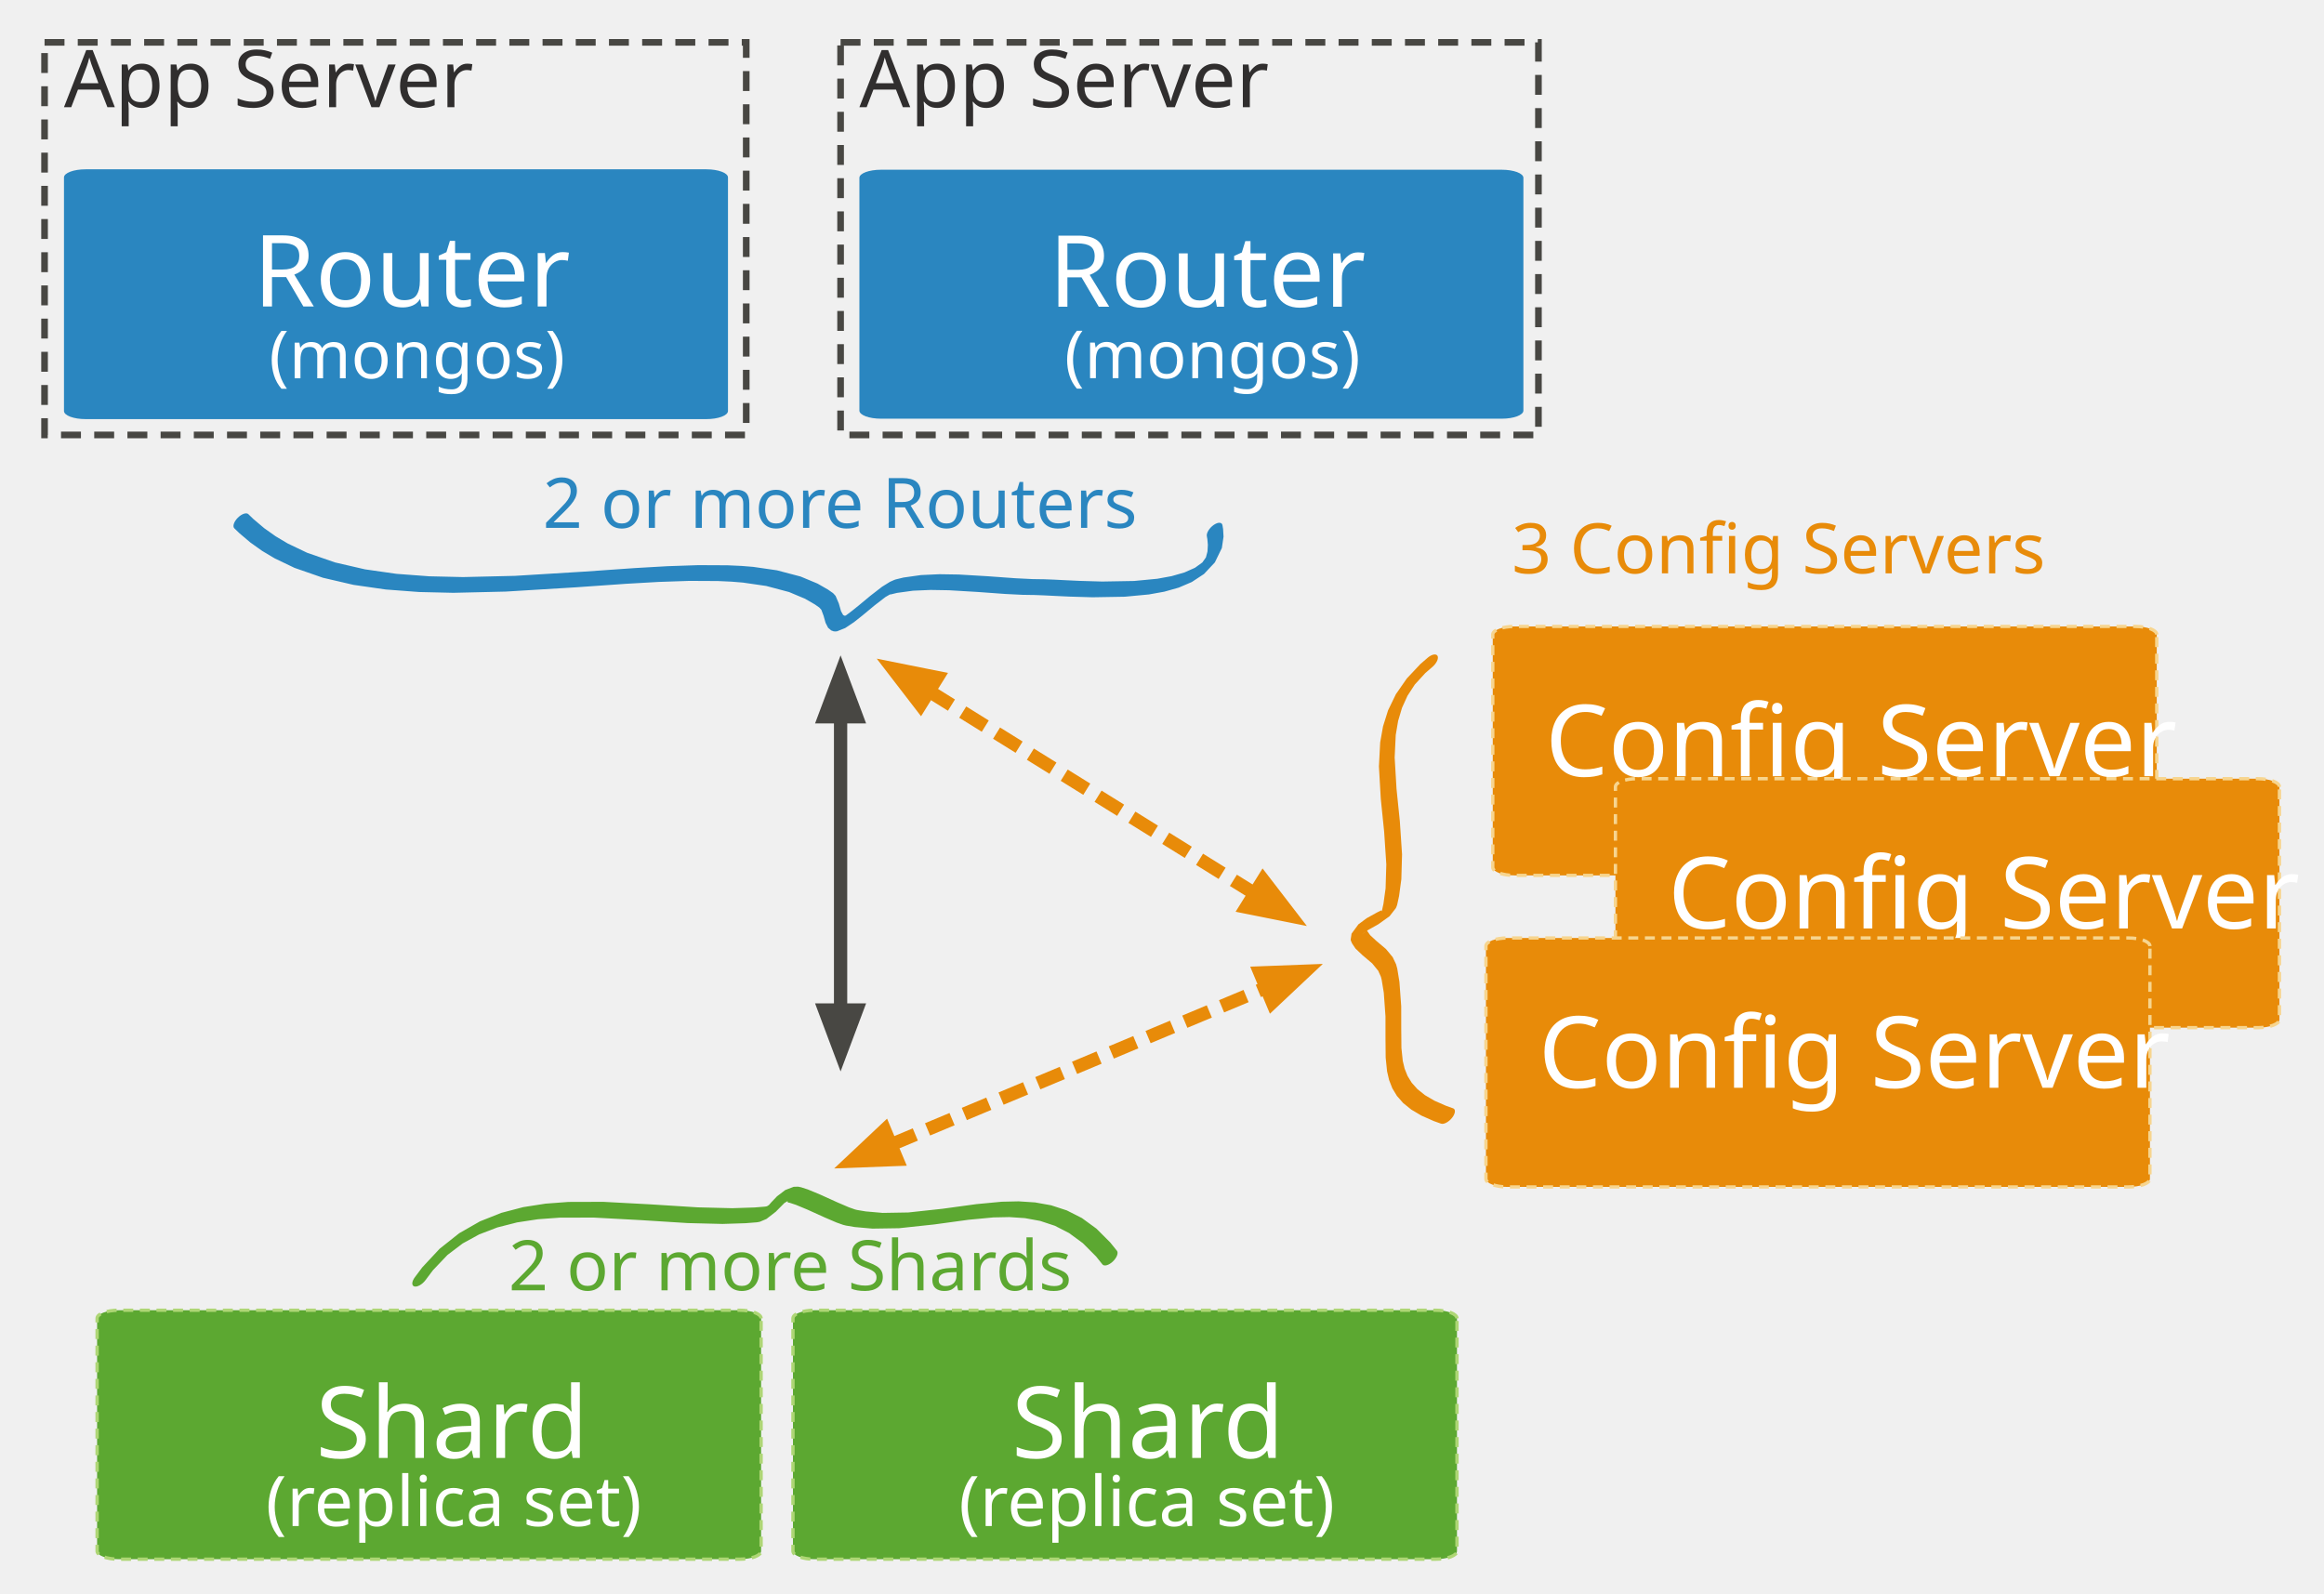
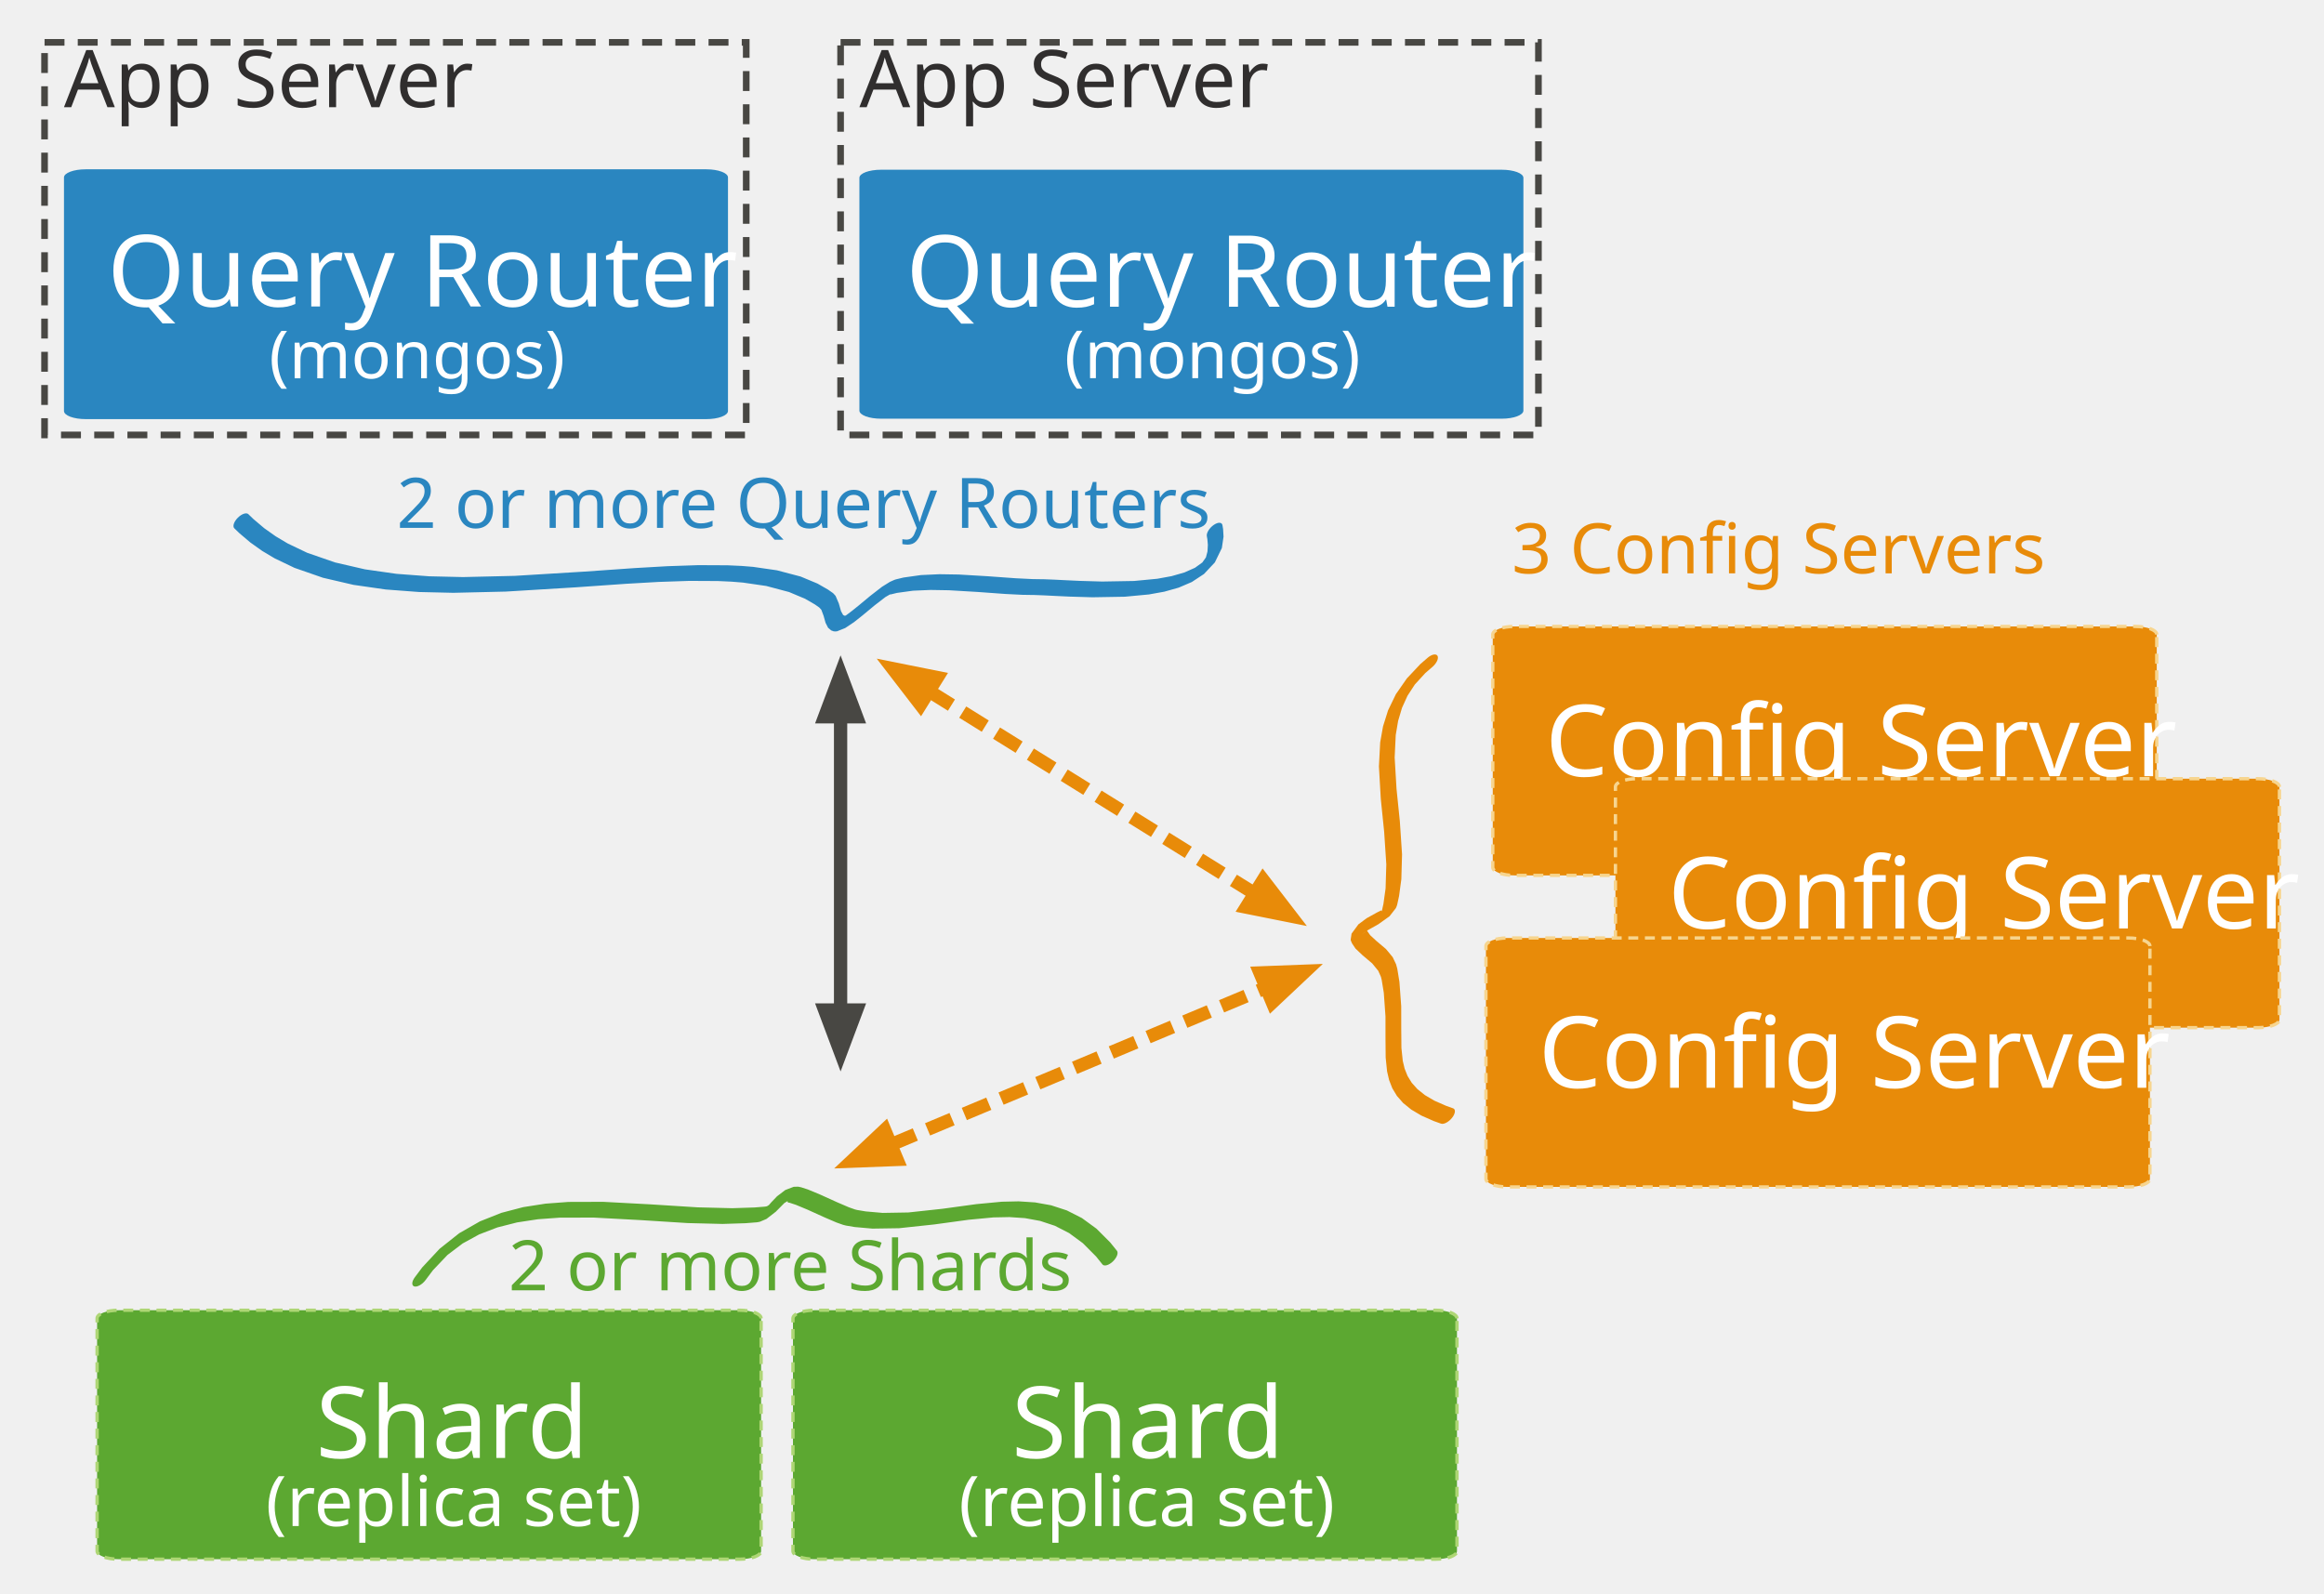
<svg xmlns="http://www.w3.org/2000/svg" version="1.1" x="0px" y="0px" width="700" height="480" viewBox="0, 0, 700, 480">
  <g id="Layer 1">
    <g>
      <g>
        <g>
          <path d="M649.626,191.148 C649.626,189.804 646.721,188.714 643.13,188.714 L456.122,188.714 C452.536,188.714 449.626,189.804 449.626,191.148 L449.626,261.277 C449.626,262.623 452.536,263.714 456.122,263.714 L643.13,263.714 C646.721,263.714 649.626,262.623 649.626,261.277 L649.626,191.148" fill="#E88B09" />
          <path d="M649.626,191.148 C649.626,189.804 646.721,188.714 643.13,188.714 L456.122,188.714 C452.536,188.714 449.626,189.804 449.626,191.148 L449.626,261.277 C449.626,262.623 452.536,263.714 456.122,263.714 L643.13,263.714 C646.721,263.714 649.626,262.623 649.626,261.277 L649.626,191.148" fill-opacity="0" stroke="#F7D58F" stroke-width="1" stroke-dasharray="3,2" />
        </g>
        <text transform="matrix(1, 0, 0, 1, 555.581, 226.214)">
          <tspan x="-90.139" y="7.623" font-family="GillSans" font-size="30" fill="#FFFFFF">Config Server</tspan>
        </text>
      </g>
      <g>
        <g>
          <path d="M686.579,237.023 C686.579,235.679 683.674,234.589 680.083,234.589 L493.076,234.589 C489.489,234.589 486.579,235.679 486.579,237.023 L486.579,307.152 C486.579,308.498 489.489,309.589 493.076,309.589 L680.083,309.589 C683.674,309.589 686.579,308.498 686.579,307.152 L686.579,237.023" fill="#E88B09" />
          <path d="M686.579,237.023 C686.579,235.679 683.674,234.589 680.083,234.589 L493.076,234.589 C489.489,234.589 486.579,235.679 486.579,237.023 L486.579,307.152 C486.579,308.498 489.489,309.589 493.076,309.589 L680.083,309.589 C683.674,309.589 686.579,308.498 686.579,307.152 L686.579,237.023" fill-opacity="0" stroke="#F7D58F" stroke-width="1" stroke-dasharray="3,2" />
        </g>
        <text transform="matrix(1, 0, 0, 1, 592.534, 272.089)">
          <tspan x="-90.139" y="7.623" font-family="GillSans" font-size="30" fill="#FFFFFF">Config Server</tspan>
        </text>
      </g>
      <g>
        <path d="M647.57,285.004 C647.57,283.659 644.664,282.569 641.074,282.569 L454.066,282.569 C450.479,282.569 447.57,283.659 447.57,285.004 L447.57,355.133 C447.57,356.478 450.479,357.569 454.066,357.569 L641.074,357.569 C644.664,357.569 647.57,356.478 647.57,355.133 L647.57,285.004" fill="#E88B09" />
        <path d="M647.57,285.004 C647.57,283.659 644.664,282.569 641.074,282.569 L454.066,282.569 C450.479,282.569 447.57,283.659 447.57,285.004 L447.57,355.133 C447.57,356.478 450.479,357.569 454.066,357.569 L641.074,357.569 C644.664,357.569 647.57,356.478 647.57,355.133 L647.57,285.004" fill-opacity="0" stroke="#F7D58F" stroke-width="1" stroke-dasharray="3,2" />
      </g>
      <text transform="matrix(1, 0, 0, 1, 553.525, 320.069)">
        <tspan x="-90.139" y="7.623" font-family="GillSans" font-size="30" fill="#FFFFFF">Config Server</tspan>
      </text>
      <g>
        <g>
          <path d="M219.272,53.449 C219.272,52.1 216.366,51.006 212.776,51.006 L25.768,51.006 C22.181,51.006 19.272,52.1 19.272,53.449 L19.272,123.814 C19.272,125.164 22.181,126.259 25.768,126.259 L212.776,126.259 C216.366,126.259 219.272,125.164 219.272,123.814 L219.272,53.449" fill="#2A86C0" />
-           <text transform="matrix(1, 0, 0, 1, 119.272, 88.633)">
-             <tspan x="-42.957" y="3.688" font-family="GillSans" font-size="30" fill="#FFFFFF">Router</tspan>
+           <text transform="matrix(1, 0, 0, 1, 75.272, 88.633)">
+             <tspan x="-42.957" y="3.688" font-family="GillSans" font-size="30" fill="#FFFFFF">Query Router</tspan>
          </text>
        </g>
        <text transform="matrix(1, 0, 0, 1, 119.272, 107.994)">
          <tspan x="-38.228" y="5.96" font-family="GillSans" font-size="20" fill="#FFFFFF">(mongos)</tspan>
        </text>
      </g>
      <g>
        <g>
          <path d="M229.248,397.148 C229.248,395.804 226.342,394.714 222.752,394.714 L35.744,394.714 C32.158,394.714 29.248,395.804 29.248,397.148 L29.248,467.277 C29.248,468.623 32.158,469.714 35.744,469.714 L222.752,469.714 C226.342,469.714 229.248,468.623 229.248,467.277 L229.248,397.148" fill="#5CA831" />
          <path d="M229.248,397.148 C229.248,395.804 226.342,394.714 222.752,394.714 L35.744,394.714 C32.158,394.714 29.248,395.804 29.248,397.148 L29.248,467.277 C29.248,468.623 32.158,469.714 35.744,469.714 L222.752,469.714 C226.342,469.714 229.248,468.623 229.248,467.277 L229.248,397.148" fill-opacity="0" stroke="#AED675" stroke-width="1" stroke-dasharray="3,2" />
        </g>
        <text transform="matrix(1, -0, 0, 1, 129.248, 432.214)">
          <tspan x="-34.131" y="7" font-family="GillSans" font-size="30" fill="#FFFFFE">Shard</tspan>
        </text>
      </g>
      <g>
        <g>
          <path d="M438.846,397.148 C438.846,395.804 435.94,394.714 432.35,394.714 L245.342,394.714 C241.755,394.714 238.846,395.804 238.846,397.148 L238.846,467.277 C238.846,468.623 241.755,469.714 245.342,469.714 L432.35,469.714 C435.94,469.714 438.846,468.623 438.846,467.277 L438.846,397.148" fill="#5CA831" />
          <path d="M438.846,397.148 C438.846,395.804 435.94,394.714 432.35,394.714 L245.342,394.714 C241.755,394.714 238.846,395.804 238.846,397.148 L238.846,467.277 C238.846,468.623 241.755,469.714 245.342,469.714 L432.35,469.714 C435.94,469.714 438.846,468.623 438.846,467.277 L438.846,397.148" fill-opacity="0" stroke="#AED675" stroke-width="1" stroke-dasharray="3,2" />
        </g>
        <text transform="matrix(1, -0, 0, 1, 338.846, 432.214)">
          <tspan x="-34.131" y="7" font-family="GillSans" font-size="30" fill="#FFFFFE">Shard</tspan>
        </text>
      </g>
      <path d="M128.158,385.655 L130.388,382.682 L134.782,378.065 L139.35,374.598 L144.338,371.868 L149.817,369.767 L155.742,368.26 L162.031,367.302 L168.602,366.822 L178.86,366.801 L192.932,367.559 L207.118,368.456 L217.64,368.718 L224.537,368.498 L227.956,368.226 L227.956,368.226 C228.027,368.22 228.101,368.21 228.176,368.195 L228.176,368.195 L228.875,368.059 L230.858,367.216 L233.671,365.036 L236.261,362.415 L237.217,361.842 L237.24,362.128 L237.36,362.23 L237.159,362.205 L237.927,362.366 L239.741,362.964 L243.227,364.416 L248.384,366.752 L251.945,368.28 L253.911,368.977 L254.761,369.195 L254.761,369.195 C254.789,369.202 254.818,369.209 254.848,369.214 L254.848,369.214 L257.452,369.651 L262.775,370.126 L270.789,370.005 L281.395,368.871 L291.75,367.456 L299.228,366.751 L304.033,366.653 L308.729,366.969 L313.294,367.805 L317.726,369.268 L322.02,371.468 L326.168,374.518 L330.158,378.533 L332.072,380.92 L332.072,380.92 C332.594,381.568 333.99,381.172 335.192,380.034 C336.394,378.896 336.945,377.447 336.424,376.799 C336.424,376.799 336.424,376.799 336.424,376.799 L334.403,374.293 L330.235,370.124 L325.868,366.94 L321.319,364.635 L316.609,363.102 L311.765,362.232 L306.814,361.91 L301.762,362.023 L294.128,362.745 L283.882,364.147 L273.586,365.262 L265.87,365.393 L260.737,364.942 L258.132,364.505 L258.219,364.523 L257.546,364.358 L255.69,363.704 L252.162,362.19 L246.953,359.832 L243.331,358.33 L241.301,357.674 L240.532,357.513 L240.532,357.513 C240.469,357.5 240.402,357.492 240.332,357.489 L240.332,357.489 L239.063,357.531 L236.529,358.5 L234.031,360.404 L232.265,362.255 L231.611,363.017 L231.02,363.387 L230.32,363.524 L230.54,363.493 L227.283,363.756 L220.56,363.976 L210.146,363.718 L195.934,362.819 L181.699,362.057 L171.209,362.088 L164.341,362.602 L157.608,363.652 L151.016,365.376 L144.571,367.938 L138.316,371.514 L132.409,376.204 L127.183,381.807 L124.952,384.782 C123.986,386.069 123.921,387.309 124.807,387.55 C125.692,387.791 127.192,386.943 128.158,385.655 L128.158,385.655" fill="#5CA831" />
      <g>
        <path d="M268.317,344.859 L381.381,297.526" fill-opacity="0" stroke="#E88B09" stroke-width="4" stroke-dasharray="8,4" />
        <path d="M266.463,340.432 L256.51,349.802 L270.17,349.287 z" fill="#E88B09" fill-opacity="1" stroke="#E88B09" stroke-width="4" stroke-opacity="1" />
        <path d="M383.235,301.953 L393.188,292.583 L379.527,293.098 z" fill="#E88B09" fill-opacity="1" stroke="#E88B09" stroke-width="4" stroke-opacity="1" />
      </g>
      <path d="M429.99,198.178 L427.829,200.047 L423.745,204.386 L420.444,209.139 L418.094,213.988 L416.575,218.826 L415.716,223.652 L415.34,230.881 L415.901,240.673 L416.912,250.564 L417.564,260.41 L417.346,267.64 L416.695,272.308 L416.198,274.544 L416.372,274.014 L416.135,274.563 L416.085,274.24 L414.842,274.842 L411.666,276.604 L409.169,278.451 L407.098,281.266 L406.825,283.095 L406.825,283.095 C406.836,283.204 406.861,283.303 406.898,283.392 L406.898,283.392 L407.235,284.194 L408.283,285.756 L410.353,287.727 L413.32,290.238 L415.138,292.472 L415.943,294.271 L416.188,295.264 L416.167,295.164 L416.803,299.053 L417.315,306.198 L417.317,312.671 L417.371,318.599 L417.793,322.744 L418.406,325.375 L419.369,327.839 L420.757,330.147 L422.638,332.291 L425.075,334.265 L428.131,336.075 L431.87,337.726 L434.036,338.501 L434.036,338.501 C434.876,338.801 436.371,338.011 437.376,336.736 C438.381,335.461 438.515,334.184 437.675,333.884 L435.63,333.156 L432.067,331.595 L429.197,329.914 L426.944,328.114 L425.226,326.193 L423.965,324.143 L423.086,321.947 L422.522,319.613 L422.114,315.726 L422.06,309.824 L422.052,303.147 L421.513,295.779 L420.877,291.888 L420.877,291.888 C420.871,291.854 420.864,291.82 420.856,291.788 L420.856,291.788 L420.499,290.483 L419.481,288.34 L417.471,285.911 L414.563,283.452 L412.705,281.731 L411.816,280.462 L411.479,279.66 L411.553,279.957 L411.171,280.767 L410.124,281.594 L411.421,280.54 L415.159,278.438 L418.528,276.027 L420.434,273.588 L420.672,273.037 L420.672,273.037 C420.751,272.854 420.81,272.677 420.847,272.508 L420.847,272.508 L421.405,269.934 L422.088,264.886 L422.302,257.375 L421.641,247.435 L420.64,237.66 L420.079,228.194 L420.403,221.422 L421.118,217.192 L422.29,213.239 L423.947,209.596 L426.167,206.196 L429.32,202.755 L431.482,200.885 C431.482,200.885 431.482,200.885 431.482,200.885 C432.725,199.809 433.399,198.331 432.987,197.583 C432.575,196.836 431.233,197.102 429.99,198.178 L429.99,198.178" fill="#E88B09" />
      <text transform="matrix(1, 0, 0, 1, 227.898, 382.214)">
        <tspan x="-74.751" y="6.5" font-family="GillSans" font-size="21" fill="#5CA831">2 or more Shards</tspan>
      </text>
      <text transform="matrix(1, 0, 0, 1, 526.567, 166.214)">
        <tspan x="-71.219" y="6.5" font-family="GillSans" font-size="21" fill="#E88B09">3 Config Servers</tspan>
      </text>
      <g>
        <g>
          <path d="M458.855,53.567 C458.855,52.223 455.95,51.133 452.359,51.133 L265.352,51.133 C261.765,51.133 258.855,52.223 258.855,53.567 L258.855,123.696 C258.855,125.042 261.765,126.133 265.352,126.133 L452.359,126.133 C455.95,126.133 458.855,125.042 458.855,123.696 L458.855,53.567" fill="#2A86C0" />
-           <text transform="matrix(1, 0, 0, 1, 358.855, 88.633)">
-             <tspan x="-42.957" y="3.769" font-family="GillSans" font-size="30" fill="#FFFFFF">Router</tspan>
+           <text transform="matrix(1, 0, 0, 1, 315.855, 88.633)">
+             <tspan x="-42.957" y="3.769" font-family="GillSans" font-size="30" fill="#FFFFFF">Query Router</tspan>
          </text>
        </g>
        <text transform="matrix(1, 0, 0, 1, 358.855, 107.93)">
          <tspan x="-38.228" y="6" font-family="GillSans" font-size="20" fill="#FFFFFF">(mongos)</tspan>
        </text>
      </g>
      <path d="M70.584,159.158 L72.129,160.65 L75.433,163.446 L78.973,165.963 L82.725,168.203 L88.704,171.069 L97.29,174.056 L106.486,176.193 L116.17,177.586 L126.233,178.347 L136.569,178.588 L152.337,178.218 L173.34,176.938 L188.61,175.868 L198.345,175.308 L207.61,174.996 L216.294,175.041 L220.365,175.229 L220.319,175.226 L223.765,175.503 L230.785,176.524 L237.678,178.355 L242.506,180.386 L245.463,182.099 L246.835,183.065 L246.711,182.956 L247.391,183.701 L248.071,185.52 L248.663,187.633 L249.428,189.122 L250.354,189.915 L251.09,190.185 L251.09,190.185 C251.226,190.225 251.38,190.239 251.55,190.227 L251.55,190.227 L252.112,190.186 L254.573,189.202 L257.225,187.43 L259.766,185.418 L263.449,182.363 L266.68,179.872 L268.095,179.052 L268.265,179.051 L267.888,179.172 L270.195,178.612 L275.005,177.952 L280.277,177.724 L285.878,177.82 L294.494,178.333 L302.832,178.936 L307.99,179.192 L310.408,179.231 L310.408,179.231 C310.41,179.231 310.411,179.231 310.412,179.231 L310.412,179.231 L311.611,179.247 L314.531,179.361 L318.103,179.539 L322.203,179.731 L329.042,179.933 L338.785,179.765 L346.057,179.081 L350.691,178.247 L355.005,177.035 L358.977,175.335 L362.641,172.923 L365.923,169.425 L368.029,165.089 L368.534,161.683 L368.403,159.397 L368.21,158.216 L368.21,158.216 C368.051,157.272 366.868,157.241 365.568,158.149 C364.267,159.056 363.342,160.557 363.501,161.502 L363.666,162.441 L363.813,164.145 L363.704,166.125 L363.23,167.917 L362.154,169.44 L359.934,171.044 L356.751,172.459 L352.892,173.565 L348.59,174.352 L341.579,175.022 L331.975,175.19 L325.186,174.991 L321.095,174.799 L317.491,174.619 L314.5,174.504 L313.299,174.488 L313.302,174.488 L310.98,174.452 L305.885,174.2 L297.511,173.594 L288.775,173.077 L282.982,172.984 L277.372,173.244 L272.131,173.986 L269.823,174.546 L269.823,174.546 C269.701,174.576 269.575,174.616 269.446,174.667 L269.446,174.667 L268.055,175.282 L265.683,176.76 L262.139,179.501 L258.632,182.413 L256.652,184.006 L255.349,184.992 L254.723,185.451 L254.161,185.492 L254.621,185.533 L254.441,185.536 L253.944,185.252 L253.32,184.118 L252.663,181.812 L251.681,179.509 L251,178.762 L251,178.762 C250.963,178.722 250.922,178.685 250.876,178.653 L250.876,178.653 L249.385,177.611 L246.237,175.804 L241.161,173.689 L234.018,171.807 L226.839,170.769 L223.392,170.492 L223.392,170.492 C223.377,170.491 223.361,170.49 223.346,170.489 L223.346,170.489 L219.156,170.298 L210.351,170.255 L201.009,170.57 L191.231,171.133 L175.992,172.201 L155.111,173.476 L139.484,173.846 L129.294,173.612 L119.399,172.869 L109.906,171.511 L100.914,169.433 L92.514,166.522 L86.669,163.729 L83.022,161.557 L79.583,159.119 L76.353,156.389 L74.807,154.896 C74.807,154.896 74.807,154.896 74.807,154.896 C74.211,154.321 72.782,154.809 71.616,155.986 C70.449,157.162 69.987,158.583 70.584,159.158 L70.584,159.158" fill="#2A86C0" />
      <g>
        <path d="M253.189,215.931 L253.189,304.277" fill-opacity="0" stroke="#484743" stroke-width="4" />
        <path d="M257.989,215.931 L253.189,203.131 L248.389,215.931 z" fill="#484743" fill-opacity="1" stroke="#484743" stroke-width="4" stroke-opacity="1" />
        <path d="M248.389,304.277 L253.189,317.077 L257.989,304.277 z" fill="#484743" fill-opacity="1" stroke="#484743" stroke-width="4" stroke-opacity="1" />
      </g>
-       <text transform="matrix(1, 0, 0, 1, 244.388, 152.527)">
-         <tspan x="-80.929" y="6.5" font-family="GillSans" font-size="21" fill="#2A86C0">2 or more Routers</tspan>
+       <text transform="matrix(1, 0, 0, 1, 200.388, 152.527)">
+         <tspan x="-80.929" y="6.5" font-family="GillSans" font-size="21" fill="#2A86C0">2 or more Query Routers</tspan>
      </text>
      <path d="M13.421,12.762 L224.769,12.762 L224.769,131.027 L13.421,131.027 z" fill-opacity="0" stroke="#484743" stroke-width="2" stroke-dasharray="6,4" />
      <path d="M253.189,12.762 L463.385,12.762 L463.385,131.027 L253.189,131.027 z" fill-opacity="0" stroke="#484743" stroke-width="2" stroke-dasharray="6,4" />
      <text transform="matrix(1, 0, 0, 1, 88.28, 28.286)">
        <tspan x="-69.009" y="4" font-family="GillSans" font-size="24" fill="#302E2E">App Server</tspan>
      </text>
      <text transform="matrix(1, 0, 0, 1, 327.864, 24.786)">
        <tspan x="-69.009" y="7.5" font-family="GillSans" font-size="24" fill="#302E2E">App Server</tspan>
      </text>
      <g>
        <path d="M279.784,208.189 L377.927,269.201" fill-opacity="0" stroke="#E88B09" stroke-width="4" stroke-dasharray="8,4" />
        <path d="M282.318,204.113 L268.913,201.432 L277.249,212.266 z" fill="#E88B09" fill-opacity="1" stroke="#E88B09" stroke-width="4" stroke-opacity="1" />
        <path d="M375.393,273.277 L388.798,275.959 L380.462,265.124 z" fill="#E88B09" fill-opacity="1" stroke="#E88B09" stroke-width="4" stroke-opacity="1" />
      </g>
    </g>
    <text transform="matrix(1, 0, 0, 1, 130.226, 455.214)">
      <tspan x="-50.183" y="4.5" font-family="GillSans" font-size="21" fill="#FFFFFF">(replica set)</tspan>
    </text>
    <text transform="matrix(1, 0, 0, 1, 338.976, 455.214)">
      <tspan x="-50.183" y="4.5" font-family="GillSans" font-size="21" fill="#FFFFFF">(replica set)</tspan>
    </text>
  </g>
  <defs />
</svg>
